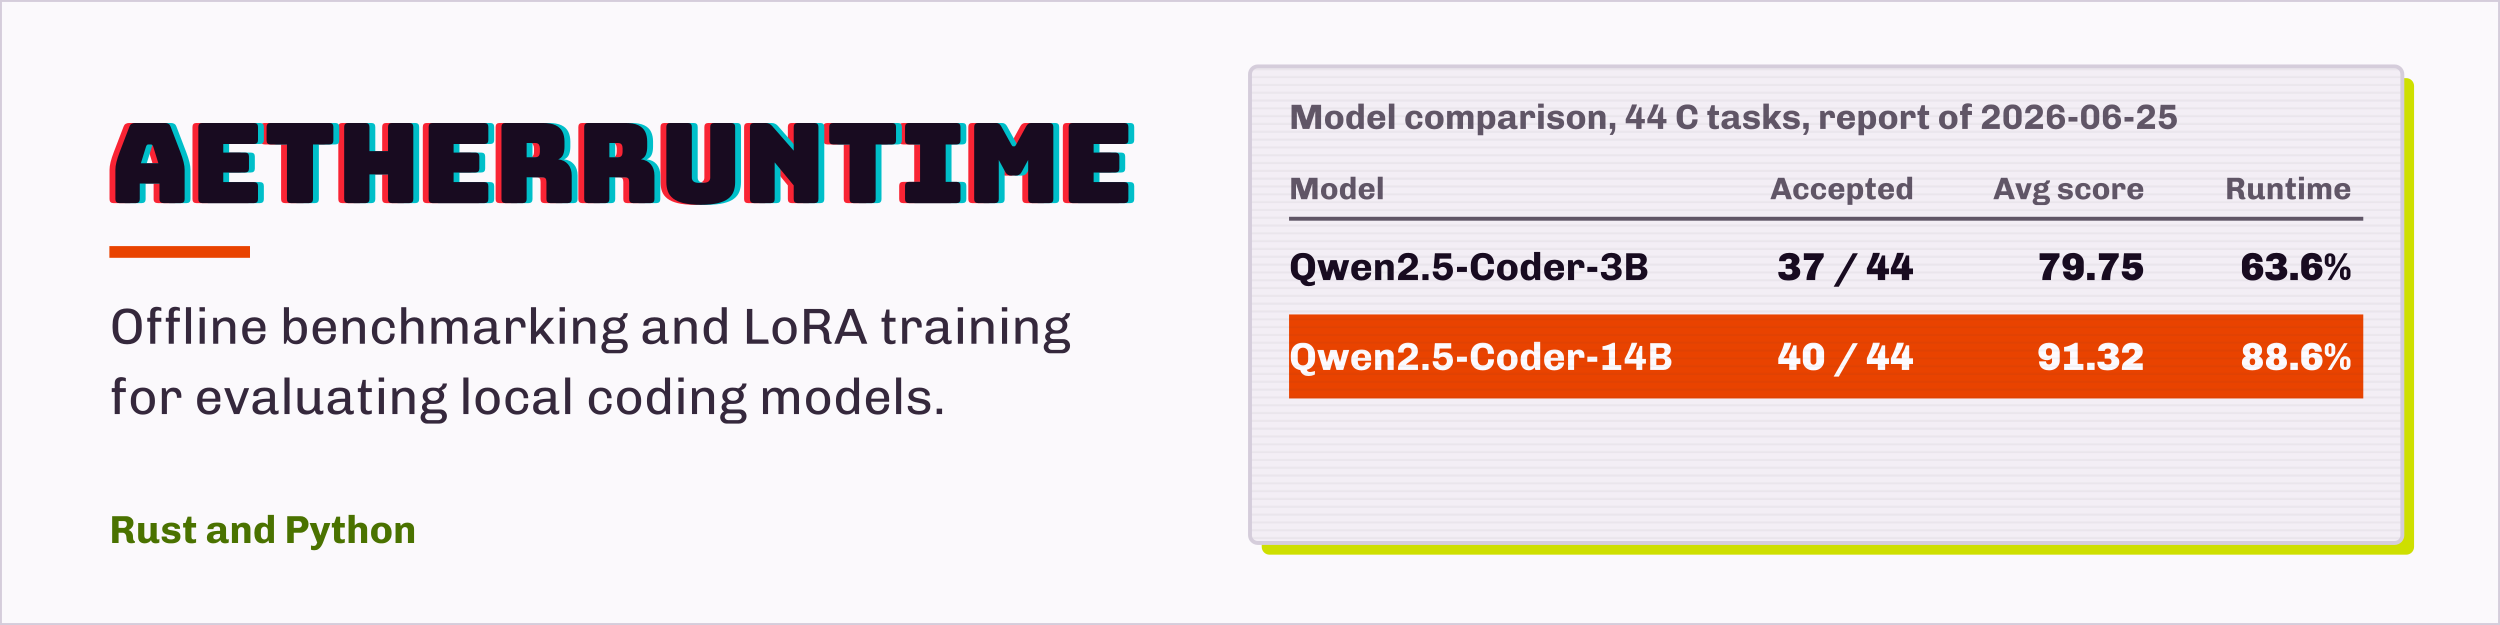
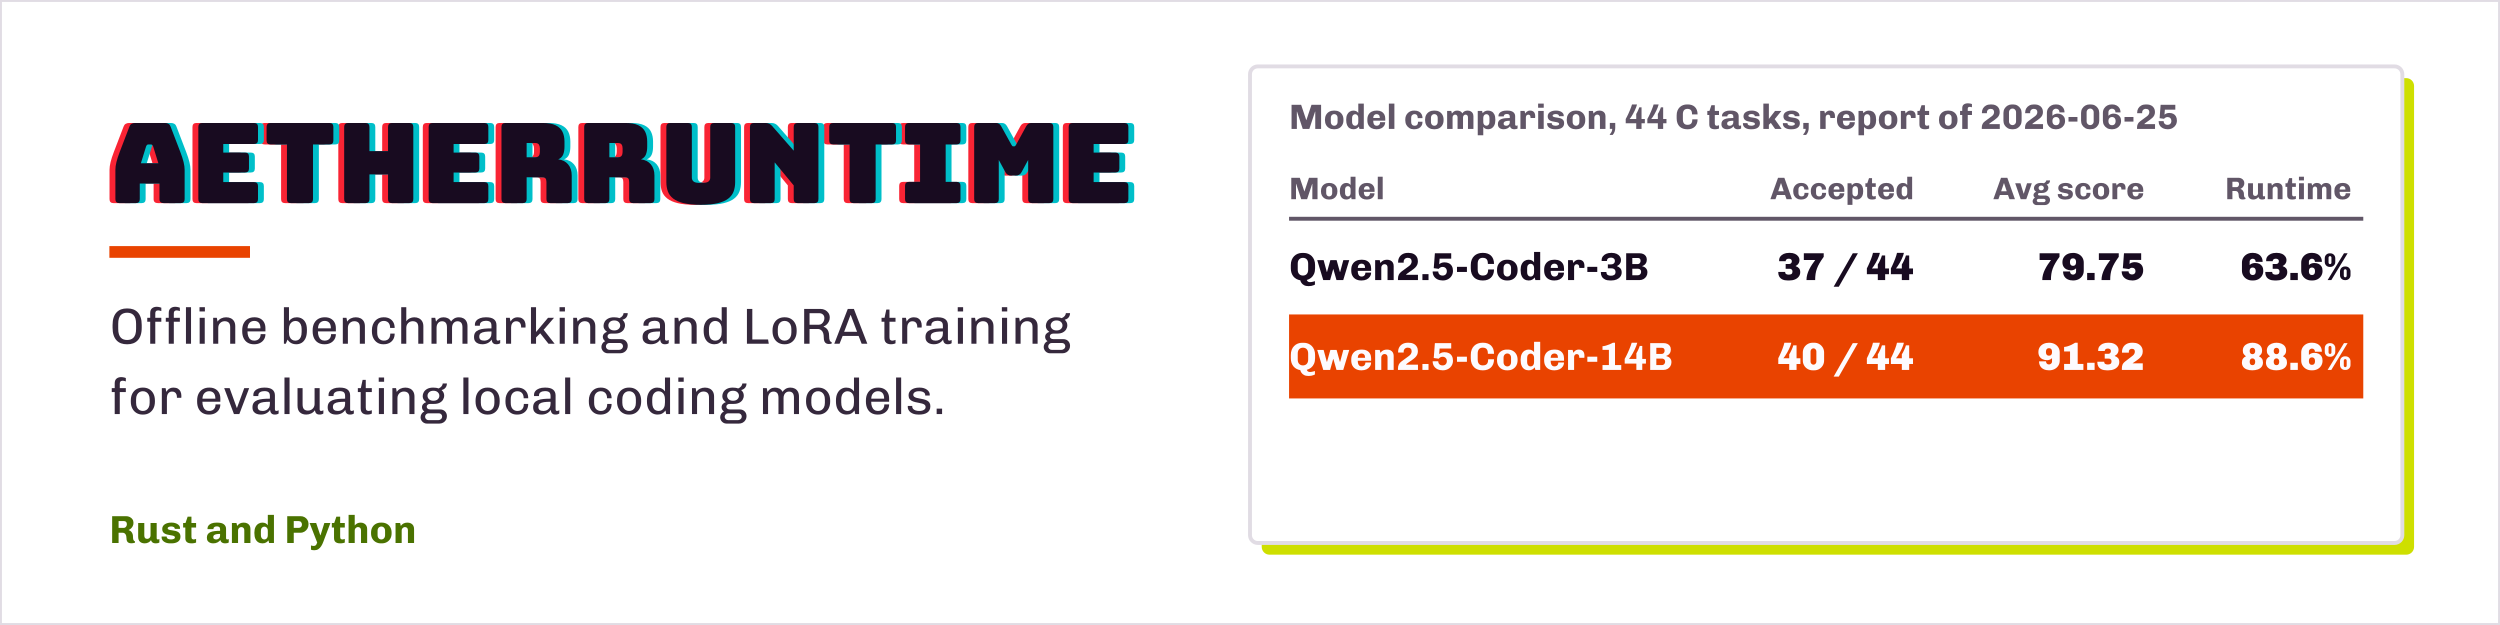
<svg xmlns="http://www.w3.org/2000/svg" viewBox="0 0 1280 320" width="1280" height="320" role="img" aria-label="AetherRuntime: local coding model comparison">
  <defs>
    <path id="g0" d="M273 36Q273 0 237 0H90Q54 0 54 36V300Q54 330 63.5 369.0Q73 408 93 460L180 687Q191 720 231 720H500Q539 720 550 687L637 460Q657 408 666.5 369.0Q676 330 676 300V36Q676 0 640 0H489Q450 0 450 36V176H273ZM330 510 283 358H440L393 510Q386 527 374 527H349Q337 527 330 510Z" />
    <path id="g1" d="M569 0H105Q69 0 69 36V684Q69 720 105 720H569Q605 720 605 684V567Q605 531 569 531H293V454H488Q524 454 524 418V311Q524 275 488 275H293V189H569Q605 189 605 153V36Q605 0 569 0Z" />
    <path id="g2" d="M409 0H247Q211 0 211 36V527H64Q28 527 28 563V684Q28 720 64 720H592Q628 720 628 684V563Q628 527 592 527H445V36Q445 0 409 0Z" />
    <path id="g3" d="M260 0H105Q69 0 69 36V684Q69 720 105 720H260Q296 720 296 684V467H463V684Q463 720 499 720H654Q690 720 690 684V36Q690 0 654 0H499Q463 0 463 36V258H296V36Q296 0 260 0Z" />
    <path id="g4" d="M259 0H105Q69 0 69 36V684Q69 720 105 720H438Q513 720 556.0 699.0Q599 678 617.0 640.5Q635 603 635 553V507Q635 465 623.0 436.0Q611 407 579 393Q634 387 667.0 349.0Q700 311 700 248V36Q700 0 664 0H509Q473 0 473 36V189Q473 212 464.5 222.0Q456 232 435 232H295V36Q295 0 259 0ZM295 540V412H370Q396 412 405.0 425.5Q414 439 414 459V493Q414 513 405.0 526.5Q396 540 370 540Z" />
    <path id="g5" d="M682 189Q682 143 668.5 105.5Q655 68 620.5 41.0Q586 14 526.0 -0.5Q466 -15 373 -15Q280 -15 220.0 -0.5Q160 14 125.5 41.0Q91 68 77.5 105.5Q64 143 64 189V684Q64 720 100 720H257Q293 720 293 684V228Q293 208 308.0 194.5Q323 181 375 181Q428 181 443.0 194.5Q458 208 458 228V684Q458 720 494 720H646Q682 720 682 684Z" />
    <path id="g6" d="M255 0H105Q69 0 69 36V684Q69 720 105 720H209Q245 720 268 693L462 471V684Q462 720 498 720H648Q684 720 684 684V36Q684 0 648 0H498Q462 0 462 36V159L291 366V36Q291 0 255 0Z" />
    <path id="g7" d="M89 0Q53 0 53 36V155Q53 191 89 191H188V527H89Q53 527 53 563V684Q53 720 89 720H515Q551 720 551 684V563Q551 527 515 527H418V191H515Q551 191 551 155V36Q551 0 515 0Z" />
    <path id="g8" d="M254 0H105Q69 0 69 36V684Q69 720 105 720H266Q296 720 312 690L402 527Q407 518 410.5 514.0Q414 510 420 510H429Q435 510 438.5 514.0Q442 518 447 527L536 690Q552 720 582 720H744Q780 720 780 684V36Q780 0 744 0H590Q554 0 554 36V388L495 279Q478 247 442 247H402Q366 247 349 279L290 388V36Q290 0 254 0Z" />
    <path id="g9" d="M340 -10Q283 -10 232.5 7.5Q182 25 144.0 64.0Q106 103 84.5 165.0Q63 227 63 317V369Q63 458 85.0 520.5Q107 583 145.5 621.5Q184 660 234.0 677.5Q284 695 340 695H360Q418 695 468.0 677.5Q518 660 556.0 621.5Q594 583 615.5 520.5Q637 458 637 369V317Q637 227 615.0 164.5Q593 102 554.5 63.5Q516 25 466.0 7.5Q416 -10 360 -10ZM350 74Q387 74 418.5 84.5Q450 95 474.5 120.0Q499 145 512.5 187.0Q526 229 526 293V391Q526 455 512.5 498.0Q499 541 474.5 565.5Q450 590 418.5 600.5Q387 611 350 611Q314 611 282.0 600.5Q250 590 225.5 565.5Q201 541 187.5 498.5Q174 456 174 392V294Q174 230 187.5 187.5Q201 145 225.5 120.0Q250 95 281.5 84.5Q313 74 350 74Z" />
    <path id="g10" d="M105 0V433H47V511H105V604Q105 669 141.5 698.5Q178 728 234 728Q248 728 264.5 725.5Q281 723 297.0 719.0Q313 715 324 710V643Q312 648 292.5 652.5Q273 657 262 657Q249 657 235.5 652.5Q222 648 213.5 635.0Q205 622 205 593V511H324V433H205V0Z" />
    <path id="g11" d="M79 0V720H179V0Z" />
    <path id="g12" d="M87 0V511H187V0ZM84 636V720H190V636Z" />
    <path id="g13" d="M79 0V511H151L165 436Q193 478 237.5 499.5Q282 521 334 521Q387 521 427.5 501.0Q468 481 491.0 441.5Q514 402 514 343V0H414V326Q414 389 385.0 416.5Q356 444 303 444Q269 444 240.5 427.0Q212 410 195.5 381.5Q179 353 179 316V0Z" />
    <path id="g14" d="M285 -10Q217 -10 165.5 19.5Q114 49 85.0 106.5Q56 164 56 245V266Q56 348 86.5 405.0Q117 462 170.0 491.5Q223 521 291 521H302Q364 521 412.0 495.0Q460 469 486.5 421.0Q513 373 513 307V243H160Q160 186 175.5 145.0Q191 104 220.5 82.5Q250 61 293 61Q329 61 357.0 75.0Q385 89 402.0 118.0Q419 147 419 190H513Q513 129 484.0 84.0Q455 39 405.5 14.5Q356 -10 294 -10ZM161 303H415Q415 378 382.5 414.0Q350 450 292 450Q239 450 201.5 413.0Q164 376 161 303Z" />
    <path id="g16" d="M324 -10Q209 -10 151 82L116 0H79V720H179V446Q200 477 239.5 499.0Q279 521 332 521Q387 521 432.5 495.0Q478 469 505.0 415.0Q532 361 532 278V258Q532 165 503.5 105.5Q475 46 428.0 18.0Q381 -10 324 -10ZM305 61Q340 61 367.5 78.0Q395 95 411.5 133.0Q428 171 428 233V289Q428 343 412.0 378.5Q396 414 369.0 431.5Q342 449 307 449Q273 449 243.5 431.5Q214 414 196.0 378.5Q178 343 178 288V232Q178 169 195.5 131.5Q213 94 241.5 77.5Q270 61 305 61Z" />
    <path id="g17" d="M278 -10Q214 -10 164.0 21.5Q114 53 85.5 110.0Q57 167 57 244V268Q57 326 74.5 372.5Q92 419 122.5 452.5Q153 486 194.5 503.5Q236 521 284 521H295Q358 521 405.0 495.5Q452 470 478.5 423.5Q505 377 505 311H416Q416 358 400.0 389.0Q384 420 356.0 435.0Q328 450 293 450Q236 450 198.5 411.0Q161 372 161 293V220Q161 141 198.0 101.0Q235 61 294 61Q331 61 359.0 75.5Q387 90 403.0 120.5Q419 151 419 200H505Q505 133 476.5 86.0Q448 39 399.5 14.5Q351 -10 290 -10Z" />
    <path id="g18" d="M79 0V720H179V443Q206 482 248.5 501.5Q291 521 336 521Q388 521 428.0 501.0Q468 481 491.5 441.5Q515 402 515 343V0H415V326Q415 389 385.5 416.5Q356 444 303 444Q269 444 240.5 427.0Q212 410 195.5 381.5Q179 353 179 316V0Z" />
    <path id="g19" d="M79 0V511H153L168 436Q193 476 230.0 498.5Q267 521 315 521Q365 521 404.0 501.0Q443 481 465 437Q487 474 526.5 497.5Q566 521 620 521Q669 521 707.0 501.0Q745 481 766.5 441.5Q788 402 788 343V0H689V321Q689 385 663.5 414.0Q638 443 591 443Q560 443 535.5 427.0Q511 411 497.5 382.0Q484 353 484 317V0H384V321Q384 385 358.5 414.0Q333 443 285 443Q254 443 230.0 427.0Q206 411 192.5 382.0Q179 353 179 317V0Z" />
    <path id="g20" d="M210 -10Q169 -10 131.5 3.0Q94 16 70.5 47.5Q47 79 47 133Q47 188 71.5 221.5Q96 255 141.5 273.0Q187 291 250.5 297.0Q314 303 390 303V355Q390 409 363.5 430.5Q337 452 280 452Q232 452 197.0 431.5Q162 411 162 367V355H65Q64 360 64.0 365.5Q64 371 64 377Q64 421 91.5 453.5Q119 486 166.5 503.5Q214 521 275 521H289Q390 521 439.5 481.0Q489 441 489 366V95Q489 77 497.0 69.0Q505 61 516 61Q527 61 539.5 65.0Q552 69 562 75V11Q549 1 530.0 -4.5Q511 -10 485 -10Q453 -10 433.5 2.5Q414 15 405.0 36.0Q396 57 394 83Q365 38 318.5 14.0Q272 -10 210 -10ZM250 61Q285 61 317.0 76.5Q349 92 369.5 124.0Q390 156 390 204V242Q315 242 261.0 234.5Q207 227 178.5 206.0Q150 185 150 141Q150 99 175.0 80.0Q200 61 250 61Z" />
    <path id="g21" d="M79 0V511H153L167 436Q168 438 176.0 451.0Q184 464 200.5 480.5Q217 497 243.5 509.0Q270 521 309 521Q362 521 396.5 499.5Q431 478 447.5 441.0Q464 404 464 357Q464 347 463.0 336.5Q462 326 462 320H376V339Q376 361 367.5 385.5Q359 410 338.0 426.5Q317 443 279 443Q251 443 231.5 431.0Q212 419 200.5 401.0Q189 383 184.0 363.0Q179 343 179 326V0Z" />
    <path id="g22" d="M79 0V720H179V231L415 511H533L329 275L545 0H424L261 206L179 123V0Z" />
    <path id="g23" d="M165 -188Q130 -188 101.5 -171.0Q73 -154 56.0 -125.5Q39 -97 39 -64Q39 -28 59.0 4.0Q79 36 114 51Q92 65 79.5 87.0Q67 109 67 134Q67 171 90.0 196.5Q113 222 150 235Q119 256 100.0 284.5Q81 313 81 352Q81 395 103.5 433.5Q126 472 172.0 496.5Q218 521 287 521Q319 521 345.5 517.0Q372 513 393 504Q431 520 452.0 546.0Q473 572 476 603H558Q558 571 545.5 544.0Q533 517 510.0 499.0Q487 481 455 474L454 471Q477 451 490.5 424.0Q504 397 504 364Q504 320 481.0 282.5Q458 245 414.5 222.5Q371 200 307 200H229Q198 200 179.0 185.0Q160 170 160 145Q160 121 178.5 106.0Q197 91 229 91H422Q485 91 521.5 52.5Q558 14 558 -42Q558 -82 538.5 -115.5Q519 -149 484.5 -168.5Q450 -188 404 -188ZM197 -120H389Q419 -120 441.5 -99.0Q464 -78 464 -48Q464 -23 445.5 -4.0Q427 15 401 15H197Q168 15 148.0 -5.0Q128 -25 128 -53Q128 -80 148.0 -100.0Q168 -120 197 -120ZM292 262Q347 262 378.0 291.0Q409 320 409 360Q409 400 378.0 429.5Q347 459 292 459Q237 459 206.5 429.5Q176 400 176 360Q176 320 206.5 291.0Q237 262 292 262Z" />
    <path id="g24" d="M267 -10Q209 -10 161.5 17.5Q114 45 85.5 104.0Q57 163 57 255V266Q57 350 84.5 406.5Q112 463 157.5 492.0Q203 521 259 521Q313 521 352.0 500.5Q391 480 412 446V720H512V0H436L422 71Q397 33 358.5 11.5Q320 -10 267 -10ZM285 61Q320 61 348.5 77.5Q377 94 394.5 131.5Q412 169 412 232V288Q412 343 395.0 378.5Q378 414 349.0 431.5Q320 449 285 449Q233 449 197.0 408.5Q161 368 161 286V231Q161 169 177.5 131.5Q194 94 222.5 77.5Q251 61 285 61Z" />
    <path id="g25" d="M91 0V686H197V84H507L521 0Z" />
    <path id="g26" d="M288 -10Q222 -10 169.5 21.0Q117 52 87.0 110.0Q57 168 57 247V264Q57 345 87.0 402.5Q117 460 169.5 490.5Q222 521 288 521H301Q368 521 420.0 490.0Q472 459 502.0 401.5Q532 344 532 264V247Q532 168 502.0 110.0Q472 52 419.5 21.0Q367 -10 301 -10ZM294 61Q332 61 362.0 79.0Q392 97 410.0 133.0Q428 169 428 222V289Q428 343 410.0 378.5Q392 414 362.0 432.0Q332 450 294 450Q257 450 227.0 432.0Q197 414 179.0 378.5Q161 343 161 289V222Q161 169 179.0 133.0Q197 97 227.0 79.0Q257 61 294 61Z" />
    <path id="g27" d="M576 -5Q551 -5 528.5 5.0Q506 15 491.5 43.0Q477 71 477 124Q477 174 466.5 206.0Q456 238 438.0 256.5Q420 275 400.0 283.0Q380 291 361 291H197V0H91V686H412Q461 686 502.0 665.0Q543 644 569.0 606.0Q595 568 595 516Q595 475 578.5 440.0Q562 405 534.5 379.0Q507 353 474 340V335Q484 332 501.5 322.5Q519 313 537.5 294.0Q556 275 569.0 242.0Q582 209 582 160Q582 124 585.5 100.5Q589 77 595.0 63.5Q601 50 611.0 42.5Q621 35 633 30V4Q624 0 608.5 -2.5Q593 -5 576 -5ZM197 375H383Q413 375 436.5 393.5Q460 412 474.5 441.5Q489 471 489 504Q489 551 459.5 576.5Q430 602 384 602H197Z" />
    <path id="g28" d="M10 0 276 686H396L661 0H549L489 154H175L114 0ZM204 235H459L334 566H330Z" />
    <path id="g29" d="M228 -10Q191 -10 161.5 2.0Q132 14 115.5 40.5Q99 67 99 111V433H43V511H102L137 674H199V511H318V433H199V129Q199 85 217.0 73.0Q235 61 256 61Q267 61 286.5 66.0Q306 71 318 76V9Q307 3 291.5 -1.5Q276 -6 259.5 -8.0Q243 -10 228 -10Z" />
    <path id="g30" d="M210 0 18 511H125L266 122H270L413 511H510L316 0Z" />
    <path id="g31" d="M247 -10Q168 -10 121.0 33.5Q74 77 74 168V511H174V192Q174 125 201.0 96.5Q228 68 280 68Q315 68 344.5 84.5Q374 101 392.0 130.0Q410 159 410 195V511H510V95Q510 77 518.5 69.0Q527 61 538 61Q549 61 561.0 65.0Q573 69 583 75V11Q570 1 551.0 -4.5Q532 -10 507 -10Q475 -10 456.0 2.0Q437 14 428.0 33.5Q419 53 415 75Q390 35 344.0 12.5Q298 -10 247 -10Z" />
    <path id="g32" d="M256 -10Q203 -10 164.0 3.0Q125 16 99.0 37.5Q73 59 60.0 85.5Q47 112 47 138Q47 144 47.0 148.5Q47 153 48 160H136Q135 157 135.0 154.5Q135 152 135 149Q135 120 153.5 100.5Q172 81 203.5 71.0Q235 61 275 61Q309 61 337.5 70.0Q366 79 382.5 96.5Q399 114 399 138Q399 166 381.0 181.5Q363 197 333.0 205.5Q303 214 267.5 220.5Q232 227 195.5 235.5Q159 244 129.0 259.0Q99 274 81.0 300.5Q63 327 63 371Q63 405 78.0 433.0Q93 461 121.0 480.5Q149 500 187.5 510.5Q226 521 272 521H285Q329 521 365.0 509.5Q401 498 427.0 478.5Q453 459 466.5 434.5Q480 410 480 383Q480 378 479.5 372.5Q479 367 479 365H391V376Q391 386 386.5 398.5Q382 411 368.5 422.5Q355 434 331.5 442.0Q308 450 271 450Q236 450 213.0 443.0Q190 436 177.5 425.0Q165 414 160.0 402.0Q155 390 155 380Q155 356 173.0 341.5Q191 327 221.0 319.0Q251 311 287.5 305.0Q324 299 360.0 290.5Q396 282 426.0 266.5Q456 251 474.0 224.0Q492 197 492 154Q492 109 475.0 77.5Q458 46 428.0 27.0Q398 8 359.0 -1.0Q320 -10 276 -10Z" />
    <path id="g33" d="M74 0V107H181V0Z" />
    <path id="g34" d="M561 -8Q524 -8 496.5 3.5Q469 15 453.5 43.0Q438 71 438 121Q438 151 432.0 176.5Q426 202 414.0 221.0Q402 240 383.0 251.0Q364 262 337 262H236V0H71V686H429Q478 686 520.5 665.5Q563 645 590.0 607.0Q617 569 617 515Q617 471 600.0 435.0Q583 399 555.5 373.0Q528 347 495 334V329Q516 323 535.5 309.5Q555 296 570.0 275.5Q585 255 594.5 228.0Q604 201 604 168Q604 144 606.0 123.0Q608 102 613.0 85.5Q618 69 628.5 58.0Q639 47 655 42V7Q635 -1 610.0 -4.5Q585 -8 561 -8ZM236 387H373Q394 387 411.0 400.5Q428 414 438.0 436.0Q448 458 448 484Q448 521 427.0 540.5Q406 560 375 560H236Z" />
    <path id="g35" d="M225 -10Q147 -10 102.5 33.5Q58 77 58 158V511H215V191Q215 148 233.5 126.5Q252 105 289 105Q313 105 332.5 116.5Q352 128 363.5 148.5Q375 169 375 193V511H532V126Q532 107 541.5 98.5Q551 90 562 90Q572 90 582.0 93.5Q592 97 601 101V12Q588 2 566.0 -4.0Q544 -10 511 -10Q472 -10 447.0 0.5Q422 11 408.0 30.0Q394 49 387 73Q362 34 319.0 12.0Q276 -10 225 -10Z" />
    <path id="g36" d="M249 -10Q203 -10 164.0 1.0Q125 12 95.5 32.5Q66 53 49.5 81.5Q33 110 33 145Q33 150 33.0 154.0Q33 158 34 164H165Q164 162 164.0 160.0Q164 158 164 156Q164 132 180.0 117.5Q196 103 221.0 96.5Q246 90 273 90Q293 90 316.5 95.0Q340 100 357.0 111.0Q374 122 374 141Q374 162 356.5 173.0Q339 184 310.0 190.0Q281 196 246.5 201.5Q212 207 177.0 215.5Q142 224 113.0 240.5Q84 257 66.5 285.0Q49 313 49 358Q49 399 67.5 430.0Q86 461 118.5 481.0Q151 501 191.0 511.0Q231 521 273 521H296Q334 521 371.0 511.5Q408 502 438.0 484.0Q468 466 486.0 440.5Q504 415 504 384Q504 378 503.5 371.5Q503 365 503 361H370V369Q370 379 364.0 389.0Q358 399 346.0 406.5Q334 414 317.5 418.5Q301 423 279 423Q261 423 244.0 419.5Q227 416 214.5 410.0Q202 404 195.0 395.5Q188 387 188 377Q188 357 205.5 347.0Q223 337 252.5 331.5Q282 326 317.0 321.5Q352 317 387.0 308.5Q422 300 451.0 283.5Q480 267 498.0 238.5Q516 210 516 164Q516 115 497.0 81.5Q478 48 445.5 28.0Q413 8 372.0 -1.0Q331 -10 287 -10Z" />
    <path id="g37" d="M248 -10Q201 -10 165.0 2.0Q129 14 108.5 43.5Q88 73 88 122V396H32V511H93L148 674H245V511H364V396H245V159Q245 115 263.0 102.5Q281 90 302 90Q313 90 332.5 94.5Q352 99 364 104V10Q350 4 328.5 -1.0Q307 -6 285.5 -8.0Q264 -10 248 -10Z" />
    <path id="g39" d="M196 -10Q155 -10 118.0 4.0Q81 18 57.5 49.5Q34 81 34 135Q34 189 57.5 223.5Q81 258 125.5 277.0Q170 296 232.5 303.5Q295 311 372 311V352Q372 392 350.0 408.5Q328 425 288 425Q252 425 227.0 409.0Q202 393 202 362V355H51Q50 358 50.0 362.5Q50 367 50 372Q50 415 78.0 449.0Q106 483 157.5 502.0Q209 521 278 521H303Q415 521 470.0 477.5Q525 434 525 362V126Q525 107 534.5 98.5Q544 90 555 90Q565 90 575.0 93.5Q585 97 594 101V12Q581 2 559.0 -4.0Q537 -10 503 -10Q465 -10 438.5 1.5Q412 13 398.0 32.0Q384 51 380 76Q352 40 307.0 15.0Q262 -10 196 -10ZM274 90Q299 90 321.5 101.5Q344 113 358.0 135.5Q372 158 372 191V232Q314 232 275.0 224.0Q236 216 216.5 199.0Q197 182 197 152Q197 117 218.5 103.5Q240 90 274 90Z" />
    <path id="g40" d="M62 0V511H179L197 437Q228 480 269.0 500.5Q310 521 365 521Q417 521 455.5 501.5Q494 482 515.0 446.0Q536 410 536 360V0H379V324Q379 365 358.0 386.0Q337 407 303 407Q280 407 261.0 395.0Q242 383 230.5 363.5Q219 344 219 319V0Z" />
    <path id="g41" d="M246 -10Q184 -10 137.5 18.5Q91 47 65.0 105.5Q39 164 39 253V264Q39 350 67.0 407.0Q95 464 141.5 492.5Q188 521 242 521Q295 521 330.0 501.5Q365 482 383 453V720H540V0H416L400 66Q377 35 339.5 12.5Q302 -10 246 -10ZM294 90Q319 90 339.0 102.5Q359 115 371.0 140.0Q383 165 383 202V310Q383 345 371.0 369.0Q359 393 339.0 405.5Q319 418 294 418Q257 418 231.5 389.5Q206 361 206 310V203Q206 166 217.5 141.0Q229 116 249.0 103.0Q269 90 294 90Z" />
    <path id="g42" d="M71 0V686H413Q469 686 515.5 660.0Q562 634 589.0 589.0Q616 544 616 488V471Q616 415 588.0 367.5Q560 320 513.5 291.0Q467 262 410 262H238V0ZM238 387H366Q391 387 409.0 398.0Q427 409 437.5 428.5Q448 448 448 474Q448 508 426.0 534.0Q404 560 365 560H238Z" />
    <path id="g43" d="M129 -186Q101 -186 79.0 -182.5Q57 -179 40 -172V-63Q51 -68 70.5 -72.0Q90 -76 109 -76Q138 -76 154.5 -64.5Q171 -53 181.0 -33.0Q191 -13 199 12L5 511H173L278 199H285L382 511H537L356 30Q334 -31 303.0 -80.0Q272 -129 229.5 -157.5Q187 -186 129 -186Z" />
    <path id="g44" d="M62 0V720H219V448Q248 484 285.0 502.5Q322 521 369 521Q419 521 456.5 501.0Q494 481 515.5 445.0Q537 409 537 360V0H380V324Q380 365 358.5 386.0Q337 407 303 407Q280 407 261.0 395.0Q242 383 230.5 363.5Q219 344 219 319V0Z" />
    <path id="g45" d="M290 -10Q218 -10 161.0 22.0Q104 54 71.5 111.5Q39 169 39 246V265Q39 343 71.5 400.5Q104 458 161.0 489.5Q218 521 290 521H314Q386 521 443.0 489.5Q500 458 532.5 400.5Q565 343 565 265V246Q565 169 532.5 111.0Q500 53 443.0 21.5Q386 -10 314 -10ZM302 90Q329 90 350.5 103.0Q372 116 385.0 140.5Q398 165 398 198V313Q398 347 385.0 371.0Q372 395 350.5 408.0Q329 421 302 421Q275 421 253.5 408.0Q232 395 219.0 371.0Q206 347 206 313V198Q206 165 219.0 140.5Q232 116 253.5 103.0Q275 90 302 90Z" />
    <path id="g46" d="M71 0V686H343L489 251H493L638 686H911V0H745V492H740L577 0H389L227 492H222V0Z" />
    <path id="g47" d="M294 -10Q219 -10 161.5 19.5Q104 49 71.5 105.5Q39 162 39 242V269Q39 350 72.5 406.5Q106 463 164.0 492.0Q222 521 297 521H316Q388 521 440.0 493.0Q492 465 520.0 414.5Q548 364 548 298V235H206Q206 193 215.5 160.0Q225 127 246.5 108.5Q268 90 303 90Q334 90 355.5 102.0Q377 114 389.0 136.5Q401 159 401 191H547Q547 133 516.5 87.5Q486 42 432.0 16.0Q378 -10 306 -10ZM206 311H393Q393 368 368.0 394.5Q343 421 302 421Q261 421 234.5 393.0Q208 365 206 311Z" />
    <path id="g48" d="M62 0V720H219V0Z" />
    <path id="g49" d="M276 -10Q211 -10 157.0 22.5Q103 55 71.0 111.5Q39 168 39 239V273Q39 327 58.0 372.0Q77 417 110.5 450.5Q144 484 187.5 502.5Q231 521 281 521H303Q374 521 424.5 494.0Q475 467 502.0 419.0Q529 371 529 307H393Q393 345 382.0 370.5Q371 396 351.0 408.5Q331 421 301 421Q261 421 233.5 393.5Q206 366 206 316V197Q206 147 231.5 118.5Q257 90 303 90Q336 90 357.5 101.0Q379 112 390.0 137.0Q401 162 401 204H529Q529 136 499.5 88.0Q470 40 418.0 15.0Q366 -10 298 -10Z" />
    <path id="g50" d="M62 0V511H180L198 437Q226 476 260.5 498.5Q295 521 347 521Q397 521 435.0 502.5Q473 484 495 441Q519 482 556.5 501.5Q594 521 644 521Q694 521 731.5 501.5Q769 482 789.5 446.0Q810 410 810 360V0H655V324Q655 365 636.5 385.5Q618 406 586 406Q566 406 549.5 395.0Q533 384 523.5 365.0Q514 346 514 321V0H359V324Q359 365 340.0 385.5Q321 406 290 406Q269 406 252.5 395.0Q236 384 226.5 365.0Q217 346 217 321V0Z" />
    <path id="g51" d="M62 -181V511H185L202 447Q224 478 261.5 499.5Q299 521 351 521Q411 521 458.5 495.5Q506 470 534.0 414.0Q562 358 562 268V247Q562 162 534.0 104.5Q506 47 460.0 18.5Q414 -10 360 -10Q306 -10 271.5 9.5Q237 29 219 58V-181ZM308 91Q333 91 352.5 104.0Q372 117 383.5 141.5Q395 166 395 199V307Q395 344 383.5 369.0Q372 394 352.5 406.5Q333 419 308 419Q284 419 263.5 406.5Q243 394 231.0 369.5Q219 345 219 307V199Q219 165 230.5 141.0Q242 117 262.5 104.0Q283 91 308 91Z" />
    <path id="g52" d="M62 0V511H180L198 437Q201 441 209.5 454.5Q218 468 235.0 483.5Q252 499 277.0 510.0Q302 521 336 521Q387 521 419.0 502.0Q451 483 466.5 447.5Q482 412 482 363Q482 352 481.0 337.5Q480 323 479 311H349V333Q349 350 342.5 367.0Q336 384 322.0 394.5Q308 405 284 405Q266 405 253.0 398.0Q240 391 232.0 379.5Q224 368 220.5 354.5Q217 341 217 327V0Z" />
    <path id="g53" d="M66 0V511H223V0ZM64 602V720H224V602Z" />
    <path id="g54" d="M62 -172V-153Q97 -116 114.0 -78.0Q131 -40 131 1H62V169H216V27Q216 -30 197.5 -80.5Q179 -131 142 -172Z" />
    <path id="g55" d="M332 0V161H33V282Q49 309 68.5 347.5Q88 386 109.0 431.5Q130 477 150.0 525.0Q170 573 186.0 617.0Q202 661 212 696H355Q347 659 329.0 613.5Q311 568 288.0 519.0Q265 470 239.0 424.5Q213 379 188.5 341.5Q164 304 143 281H332V426Q342 441 355.0 465.5Q368 490 380.5 517.5Q393 545 403.0 571.0Q413 597 418 614H483V281H577V161H483V0Z" />
    <path id="g56" d="M343 -10Q281 -10 226.5 8.5Q172 27 131.5 65.5Q91 104 68.0 162.5Q45 221 45 301V385Q45 463 68.5 521.0Q92 579 133.0 618.0Q174 657 227.5 676.5Q281 696 341 696H363Q420 696 470.5 679.5Q521 663 559.0 628.5Q597 594 618.5 540.5Q640 487 640 413H483Q483 474 467.5 508.0Q452 542 422.0 556.0Q392 570 351 570Q322 570 298.5 561.5Q275 553 258.0 535.0Q241 517 231.5 488.5Q222 460 222 420V266Q222 214 238.0 180.5Q254 147 283.0 131.5Q312 116 351 116Q397 116 427.5 130.0Q458 144 474.0 177.5Q490 211 490 272H640Q640 203 619.0 150.0Q598 97 560.0 61.5Q522 26 472.0 8.0Q422 -10 365 -10Z" />
    <path id="g57" d="M62 0V720H219V284L394 511H575L385 278L581 0H395L274 171L219 118V0Z" />
    <path id="g58" d="M96 0V396H34V511H96V588Q96 663 141.0 695.5Q186 728 256 728Q272 728 293.5 725.5Q315 723 336.5 718.5Q358 714 372 708V616Q361 620 341.0 623.5Q321 627 310 627Q298 627 284.5 623.5Q271 620 262.0 607.5Q253 595 253 567V511H373V396H253V0Z" />
    <path id="g59" d="M48 0V35Q48 95 70.0 139.5Q92 184 140 219L333 361Q364 384 381.0 413.5Q398 443 398 478Q398 521 373.0 545.5Q348 570 297 570Q267 570 244.0 557.5Q221 545 207.5 522.5Q194 500 194 472Q194 465 194.0 458.5Q194 452 195 446H52Q52 451 52.0 455.5Q52 460 52 464Q52 531 82.5 583.0Q113 635 168.5 665.5Q224 696 300 696H323Q396 696 448.5 669.0Q501 642 529.5 594.0Q558 546 558 482Q558 431 540.5 392.0Q523 353 490.5 321.0Q458 289 415 259L290 171Q283 166 275.5 160.0Q268 154 262.5 147.5Q257 141 253 135H560V0Z" />
    <path id="g60" d="M291 -10Q224 -10 169.0 22.0Q114 54 81.5 109.0Q49 164 49 232V454Q49 523 81.5 578.0Q114 633 169.0 664.5Q224 696 291 696H325Q393 696 447.5 664.5Q502 633 534.0 578.0Q566 523 566 454V232Q566 164 534.0 109.0Q502 54 447.5 22.0Q393 -10 325 -10ZM307 108Q336 108 358.5 122.0Q381 136 394.5 159.5Q408 183 408 212V475Q408 504 394.5 527.5Q381 551 358.5 565.0Q336 579 308 579Q279 579 256.5 565.0Q234 551 220.5 527.5Q207 504 207 475V212Q207 183 220.5 159.5Q234 136 256.5 122.0Q279 108 307 108Z" />
    <path id="g61" d="M301 -10Q231 -10 175.5 21.5Q120 53 87.5 107.5Q55 162 55 232V454Q55 525 88.0 579.5Q121 634 177.0 665.0Q233 696 302 696H323Q388 696 440.5 669.5Q493 643 524.5 592.5Q556 542 556 469H413Q413 519 385.0 547.0Q357 575 315 575Q286 575 262.5 561.5Q239 548 225.5 525.5Q212 503 212 474V373Q239 403 278.5 419.0Q318 435 358 435Q419 435 467.5 411.0Q516 387 544.0 341.0Q572 295 572 227Q572 157 538.5 103.5Q505 50 448.0 20.0Q391 -10 322 -10ZM315 105Q349 105 371.5 119.5Q394 134 405.5 160.5Q417 187 417 222Q417 258 405.0 284.0Q393 310 370.0 324.0Q347 338 315 338Q282 338 259.0 324.0Q236 310 224.0 284.0Q212 258 212 223Q212 186 224.0 159.5Q236 133 259.5 119.0Q283 105 315 105Z" />
    <path id="g62" d="M55 208V339H309V208Z" />
    <path id="g63" d="M306 -10Q228 -10 170.0 18.5Q112 47 79.5 98.5Q47 150 47 221H190Q190 191 203.5 166.5Q217 142 242.0 128.5Q267 115 300 115Q336 115 360.5 129.5Q385 144 397.5 169.5Q410 195 410 226Q410 275 380.0 306.0Q350 337 301 337Q270 337 243.5 322.5Q217 308 202 287L75 305L104 686H522V548H225L214 405Q234 424 269.0 439.0Q304 454 352 454Q414 454 463.0 429.5Q512 405 539.5 356.5Q567 308 567 236Q567 166 533.5 110.5Q500 55 441.0 22.5Q382 -10 306 -10Z" />
    <path id="g64" d="M1 0 246 686H448L692 0H518L469 136H211L163 0ZM251 254H429L343 513H338Z" />
    <path id="g65" d="M183 0 7 511H175L277 179H283L386 511H539L361 0Z" />
    <path id="g66" d="M147 -188Q113 -188 84.0 -171.5Q55 -155 37.0 -127.5Q19 -100 19 -66Q19 -30 39.0 1.0Q59 32 94 49Q72 63 59.5 85.5Q47 108 47 134Q47 171 72.0 198.5Q97 226 134 238Q103 255 82.0 283.0Q61 311 61 352Q61 396 85.0 434.5Q109 473 158.0 497.0Q207 521 281 521Q311 521 336.0 518.5Q361 516 380 511Q421 534 438.0 558.5Q455 583 456 603H576Q576 567 563.0 540.5Q550 514 526.0 497.0Q502 480 469 471L468 468Q492 448 507.0 421.0Q522 394 522 362Q522 318 496.5 281.0Q471 244 426.5 222.0Q382 200 324 200H251Q220 200 204.5 188.5Q189 177 189 160Q189 142 203.0 130.5Q217 119 251 119H419Q493 119 534.5 77.0Q576 35 576 -28Q576 -71 554.0 -107.5Q532 -144 493.0 -166.0Q454 -188 403 -188ZM210 -93H373Q398 -93 415.5 -77.5Q433 -62 433 -39Q433 -19 417.0 -4.0Q401 11 378 11H210Q185 11 168.5 -4.0Q152 -19 152 -41Q152 -62 168.5 -77.5Q185 -93 210 -93ZM294 283Q332 283 355.0 305.5Q378 328 378 360Q378 392 355.0 415.0Q332 438 294 438Q256 438 233.0 415.0Q210 392 210 360Q210 328 233.0 305.5Q256 283 294 283Z" />
    <path id="g67" d="M500 -155Q429 -155 384.5 -131.0Q340 -107 317.0 -72.5Q294 -38 287 -5Q236 3 191.5 26.5Q147 50 114.0 89.0Q81 128 63.0 181.0Q45 234 45 301V384Q45 457 67.5 515.0Q90 573 130.0 613.0Q170 653 222.5 674.0Q275 695 335 695H376Q436 695 488.5 674.0Q541 653 581.0 613.0Q621 573 643.5 515.0Q666 457 666 384V301Q666 218 638.5 156.5Q611 95 562.5 56.5Q514 18 453 2Q459 -12 468.5 -24.5Q478 -37 495.0 -45.0Q512 -53 540 -53Q559 -53 581.5 -48.5Q604 -44 625.5 -38.5Q647 -33 662 -28V-117Q649 -123 626.5 -132.5Q604 -142 572.5 -148.5Q541 -155 500 -155ZM355 116Q384 116 408.0 125.0Q432 134 450.5 152.5Q469 171 479.0 199.0Q489 227 489 266V419Q489 458 479.0 486.0Q469 514 450.5 532.5Q432 551 408.0 560.0Q384 569 356 569Q328 569 303.5 560.0Q279 551 260.5 532.5Q242 514 232.0 486.0Q222 458 222 419V266Q222 227 232.0 199.0Q242 171 260.5 152.5Q279 134 303.0 125.0Q327 116 355 116Z" />
    <path id="g68" d="M165 0 11 511H175L256 209H262L347 511H507L591 209H598L679 511H831L677 0H504L425 278H419L341 0Z" />
    <path id="g69" d="M59 0V152H215V0Z" />
    <path id="g70" d="M276 -10Q197 -10 144.0 16.0Q91 42 64.5 87.0Q38 132 38 187V206H180Q180 152 212.5 131.5Q245 111 296 111Q349 111 381.0 133.5Q413 156 413 207Q413 239 399.5 259.5Q386 280 363.5 290.0Q341 300 313 300H217V402H300Q327 402 349.0 412.0Q371 422 384.0 442.0Q397 462 397 492Q397 519 383.5 537.5Q370 556 347.0 565.5Q324 575 295 575Q247 575 220.0 552.0Q193 529 193 488H58V510Q58 564 88.5 606.0Q119 648 173.5 672.0Q228 696 298 696H321Q389 696 441.5 672.0Q494 648 523.5 606.0Q553 564 553 511Q553 475 540.0 446.0Q527 417 504.5 396.0Q482 375 453 361V354Q504 338 537.5 299.5Q571 261 571 195Q571 136 537.5 89.5Q504 43 444.5 16.5Q385 -10 307 -10Z" />
    <path id="g71" d="M71 0V686H416Q468 686 509.5 667.0Q551 648 575.0 612.0Q599 576 599 525Q599 476 582.0 442.5Q565 409 538.5 389.0Q512 369 482 359V354Q504 349 527.0 338.5Q550 328 570.0 309.5Q590 291 602.5 264.0Q615 237 615 199Q615 140 587.5 95.5Q560 51 515.0 25.5Q470 0 414 0ZM228 124H371Q396 124 414.0 135.5Q432 147 442.5 167.0Q453 187 453 212Q453 238 442.0 255.0Q431 272 412.5 281.0Q394 290 372 290H228ZM228 410H366Q390 410 406.5 421.5Q423 433 431.5 452.5Q440 472 440 494Q440 531 421.5 548.5Q403 566 371 566H228Z" />
    <path id="g72" d="M264 -10Q180 -10 126.5 17.0Q73 44 47.5 89.0Q22 134 22 188V209H198Q198 166 225.5 152.5Q253 139 291 139Q335 139 360.0 156.0Q385 173 385 217Q385 242 375.5 257.5Q366 273 350.5 281.0Q335 289 315 289H211V412H299Q319 412 334.5 420.0Q350 428 359.5 444.0Q369 460 369 484Q369 504 359.0 518.0Q349 532 331.0 539.5Q313 547 290 547Q253 547 232.0 529.5Q211 512 211 484H44V509Q44 561 75.0 603.5Q106 646 162.5 671.0Q219 696 294 696H324Q396 696 450.0 671.0Q504 646 534.0 603.5Q564 561 564 510Q564 477 552.0 448.0Q540 419 518.5 397.5Q497 376 469 363V355Q519 339 551.5 303.5Q584 268 584 202Q584 141 549.5 93.0Q515 45 452.5 17.5Q390 -10 306 -10Z" />
    <path id="g73" d="M129 0Q129 72 148.0 140.5Q167 209 199.0 273.5Q231 338 271.0 398.5Q311 459 353 514H61V686H570V595Q506 507 463.5 434.0Q421 361 396.5 294.0Q372 227 361.5 156.0Q351 85 351 0Z" />
    <path id="g75" d="M16 -171 506 686H637L148 -171Z" />
    <path id="g76" d="M302 0V151H22V300Q39 331 57.5 371.0Q76 411 95.0 455.0Q114 499 130.5 543.0Q147 587 159.5 626.5Q172 666 178 696H355Q350 665 334.5 623.0Q319 581 297.0 534.5Q275 488 249.5 443.0Q224 398 198.5 360.5Q173 323 152 298H302V400Q315 418 331.0 448.0Q347 478 362.5 512.0Q378 546 390.0 577.5Q402 609 407 630H490V298H588V151H490V0Z" />
    <path id="g77" d="M303 -10Q224 -10 166.5 17.5Q109 45 78.0 96.5Q47 148 47 220H225Q225 185 245.0 162.5Q265 140 299 140Q321 140 339.0 150.0Q357 160 368.0 177.0Q379 194 379 215V301Q353 273 317.5 261.0Q282 249 254 249Q192 249 141.0 272.0Q90 295 60.0 341.5Q30 388 30 456Q30 530 65.0 584.0Q100 638 161.5 667.0Q223 696 302 696Q382 696 444.0 664.0Q506 632 541.0 576.0Q576 520 576 446V240Q576 166 540.5 109.5Q505 53 443.5 21.5Q382 -10 303 -10ZM301 365Q329 365 346.0 376.5Q363 388 371.0 410.0Q379 432 379 461Q379 492 370.5 513.0Q362 534 344.5 545.0Q327 556 301 556Q274 556 256.5 544.5Q239 533 231.0 511.5Q223 490 223 460Q223 431 231.0 409.5Q239 388 256.5 376.5Q274 365 301 365Z" />
    <path id="g78" d="M48 0V183H239V0Z" />
    <path id="g79" d="M305 -10Q224 -10 162.0 17.5Q100 45 65.0 97.5Q30 150 30 224H206Q206 201 217.0 182.5Q228 164 248.0 154.0Q268 144 294 144Q324 144 343.5 155.0Q363 166 373.0 185.5Q383 205 383 230Q383 268 360.0 291.5Q337 315 296 315Q271 315 250.5 304.5Q230 294 218 281L60 303L89 686H529V516H238L230 414Q245 428 281.0 443.5Q317 459 365 459Q425 459 474.0 436.5Q523 414 551.5 367.5Q580 321 580 247Q580 174 544.0 115.5Q508 57 446.0 23.5Q384 -10 305 -10Z" />
    <path id="g80" d="M299 -10Q227 -10 168.0 22.5Q109 55 74.0 111.5Q39 168 39 240V446Q39 518 74.0 574.5Q109 631 168.0 663.5Q227 696 299 696H327Q392 696 446.5 670.0Q501 644 534.5 593.0Q568 542 568 466H390Q390 504 369.0 525.0Q348 546 316 546Q294 546 276.0 536.0Q258 526 247.0 509.5Q236 493 236 471V385Q262 410 299.0 423.5Q336 437 376 437Q437 437 484.0 415.0Q531 393 558.0 348.5Q585 304 585 235Q585 163 550.5 107.5Q516 52 457.5 21.0Q399 -10 327 -10ZM314 130Q342 130 359.0 141.5Q376 153 384.0 175.0Q392 197 392 226Q392 257 383.5 278.0Q375 299 357.5 310.0Q340 321 314 321Q288 321 270.5 310.0Q253 299 244.5 278.0Q236 257 236 227Q236 196 244.5 174.0Q253 152 270.5 141.0Q288 130 314 130Z" />
    <path id="g81" d="M100 0 519 686H612L195 0ZM150 337Q116 337 88.0 353.5Q60 370 43.5 398.0Q27 426 27 460V562Q27 596 43.5 624.0Q60 652 88.0 668.5Q116 685 150 685H172Q206 685 234.0 668.5Q262 652 279.0 624.0Q296 596 296 562V460Q296 426 279.0 398.0Q262 370 234.0 353.5Q206 337 172 337ZM161 409Q177 409 187.5 420.0Q198 431 198 448V575Q198 592 187.5 603.0Q177 614 161 614Q146 614 135.0 603.0Q124 592 124 575V448Q124 431 135.0 420.0Q146 409 161 409ZM540 -1Q506 -1 478.0 16.0Q450 33 433.5 61.0Q417 89 417 123V225Q417 259 433.5 287.0Q450 315 478.0 331.5Q506 348 540 348H562Q596 348 624.0 331.5Q652 315 669.0 287.0Q686 259 686 225V123Q686 89 669.0 61.0Q652 33 624.0 16.0Q596 -1 562 -1ZM551 71Q567 71 577.5 82.5Q588 94 588 110V237Q588 254 577.5 265.5Q567 277 551 277Q536 277 525.0 265.5Q514 254 514 237V110Q514 94 525.0 82.5Q536 71 551 71Z" />
    <path id="g82" d="M80 0V124H244V514H80V606Q120 609 166.5 622.0Q213 635 259.5 654.5Q306 674 346 696H400V124H560V0Z" />
    <path id="g83" d="M285 -10Q216 -10 159.0 23.5Q102 57 68.5 114.0Q35 171 35 240V446Q35 516 68.5 572.5Q102 629 159.0 662.5Q216 696 285 696H330Q400 696 456.5 662.5Q513 629 546.5 572.5Q580 516 580 446V240Q580 171 546.5 114.0Q513 57 456.5 23.5Q400 -10 330 -10ZM307 135Q329 135 345.5 146.0Q362 157 372.0 175.0Q382 193 382 215V472Q382 494 372.0 512.0Q362 530 345.5 541.0Q329 552 308 552Q287 552 270.0 541.0Q253 530 243.0 512.0Q233 494 233 472V215Q233 193 243.0 175.0Q253 157 270.0 146.0Q287 135 307 135Z" />
    <path id="g84" d="M73 0V153H225V473H73V588Q118 591 169.0 607.0Q220 623 268.5 647.0Q317 671 354 696H421V153H567V0Z" />
    <path id="g85" d="M35 0V40Q35 97 52.5 138.0Q70 179 115 213L313 365Q342 388 354.5 415.0Q367 442 367 470Q367 502 349.5 521.0Q332 540 291 540Q268 540 250.5 531.0Q233 522 223.5 506.0Q214 490 214 470Q214 463 214.0 456.0Q214 449 214 442H38Q38 447 38.0 452.0Q38 457 38 461Q38 527 68.0 580.0Q98 633 155.0 664.5Q212 696 293 696H324Q398 696 453.0 667.5Q508 639 538.5 589.0Q569 539 569 474Q569 423 551.0 384.0Q533 345 499.0 311.5Q465 278 416 244L334 187Q330 184 325.5 181.0Q321 178 316.5 174.5Q312 171 307 168H570V0Z" />
    <path id="g86" d="M301 -10Q223 -10 163.5 12.5Q104 35 71.0 79.5Q38 124 38 189Q38 251 65.5 289.5Q93 328 139 347V351Q106 377 83.5 407.0Q61 437 61 495Q61 561 95.0 605.5Q129 650 185.5 673.0Q242 696 310 696Q378 696 433.5 673.0Q489 650 521.5 605.5Q554 561 554 495Q554 456 543.5 430.5Q533 405 515.5 387.0Q498 369 476 351V347Q522 328 549.5 289.5Q577 251 577 189Q577 124 542.0 79.5Q507 35 445.0 12.5Q383 -10 301 -10ZM308 122Q344 122 361.0 145.5Q378 169 378 210Q378 251 359.5 273.0Q341 295 307 295Q272 295 254.5 272.0Q237 249 237 209Q237 166 255.5 144.0Q274 122 308 122ZM308 403Q341 403 359.5 425.5Q378 448 378 485Q378 524 358.5 545.0Q339 566 307 566Q274 566 255.5 544.5Q237 523 237 485Q237 445 256.5 424.0Q276 403 308 403Z" />
  </defs>
  <defs>
    <pattern id="grille" width="8" height="4" patternUnits="userSpaceOnUse">
      <rect y="3" width="8" height="1" fill="#35283c" fill-opacity="0.05" />
    </pattern>
  </defs>
-   <rect width="1280" height="320" fill="#fbf9fc" />
-   <rect x="0.5" y="0.5" width="1279" height="319" fill="none" stroke="#d5cddb" />
+   <rect width="1280" height="320" fill="#ffffff" />
+   <rect x="0.5" y="0.5" width="1279" height="319" fill="none" stroke="#e1dce4" />
  <g fill="#f92434" transform="translate(53.00 104.00) scale(0.057 -0.057)">
    <use href="#g0" x="0" />
    <use href="#g1" x="730" />
    <use href="#g2" x="1384" />
    <use href="#g3" x="2040" />
    <use href="#g1" x="2799" />
    <use href="#g4" x="3453" />
    <use href="#g4" x="4196" />
    <use href="#g5" x="4939" />
    <use href="#g6" x="5685" />
    <use href="#g2" x="6438" />
    <use href="#g7" x="7094" />
    <use href="#g8" x="7699" />
    <use href="#g1" x="8548" />
  </g>
  <g fill="#00bfc9" transform="translate(59.00 104.00) scale(0.057 -0.057)">
    <use href="#g0" x="0" />
    <use href="#g1" x="730" />
    <use href="#g2" x="1384" />
    <use href="#g3" x="2040" />
    <use href="#g1" x="2799" />
    <use href="#g4" x="3453" />
    <use href="#g4" x="4196" />
    <use href="#g5" x="4939" />
    <use href="#g6" x="5685" />
    <use href="#g2" x="6438" />
    <use href="#g7" x="7094" />
    <use href="#g8" x="7699" />
    <use href="#g1" x="8548" />
  </g>
  <g fill="#180b20" transform="translate(56.00 104.00) scale(0.057 -0.057)">
    <use href="#g0" x="0" />
    <use href="#g1" x="730" />
    <use href="#g2" x="1384" />
    <use href="#g3" x="2040" />
    <use href="#g1" x="2799" />
    <use href="#g4" x="3453" />
    <use href="#g4" x="4196" />
    <use href="#g5" x="4939" />
    <use href="#g6" x="5685" />
    <use href="#g2" x="6438" />
    <use href="#g7" x="7094" />
    <use href="#g8" x="7699" />
    <use href="#g1" x="8548" />
  </g>
  <rect x="56" y="126" width="72" height="6" fill="#e94300" />
  <g fill="#35283c" transform="translate(56.00 176.00) scale(0.026 -0.026)">
    <use href="#g9" x="0" />
    <use href="#g10" x="699" />
    <use href="#g10" x="1064" />
    <use href="#g11" x="1429" />
    <use href="#g12" x="1691" />
    <use href="#g13" x="1965" />
    <use href="#g14" x="2560" />
    <use href="#g16" x="3358" />
    <use href="#g14" x="3947" />
    <use href="#g13" x="4518" />
    <use href="#g17" x="5113" />
    <use href="#g18" x="5668" />
    <use href="#g19" x="6264" />
    <use href="#g20" x="7134" />
    <use href="#g21" x="7732" />
    <use href="#g22" x="8223" />
    <use href="#g12" x="8781" />
    <use href="#g13" x="9055" />
    <use href="#g23" x="9650" />
    <use href="#g20" x="10453" />
    <use href="#g13" x="11051" />
    <use href="#g24" x="11646" />
    <use href="#g25" x="12464" />
    <use href="#g26" x="13002" />
    <use href="#g27" x="13591" />
    <use href="#g28" x="14265" />
    <use href="#g29" x="15163" />
    <use href="#g21" x="15533" />
    <use href="#g20" x="16024" />
    <use href="#g12" x="16622" />
    <use href="#g13" x="16896" />
    <use href="#g12" x="17491" />
    <use href="#g13" x="17765" />
    <use href="#g23" x="18360" />
  </g>
  <g fill="#35283c" transform="translate(56.00 212.00) scale(0.026 -0.026)">
    <use href="#g10" x="0" />
    <use href="#g26" x="365" />
    <use href="#g21" x="954" />
    <use href="#g14" x="1672" />
    <use href="#g30" x="2243" />
    <use href="#g20" x="2771" />
    <use href="#g11" x="3369" />
    <use href="#g31" x="3631" />
    <use href="#g20" x="4252" />
    <use href="#g29" x="4850" />
    <use href="#g12" x="5220" />
    <use href="#g13" x="5494" />
    <use href="#g23" x="6089" />
    <use href="#g11" x="6892" />
    <use href="#g26" x="7154" />
    <use href="#g17" x="7743" />
    <use href="#g20" x="8298" />
    <use href="#g11" x="8896" />
    <use href="#g17" x="9385" />
    <use href="#g26" x="9940" />
    <use href="#g24" x="10529" />
    <use href="#g12" x="11120" />
    <use href="#g13" x="11394" />
    <use href="#g23" x="11989" />
    <use href="#g19" x="12792" />
    <use href="#g26" x="13662" />
    <use href="#g24" x="14251" />
    <use href="#g14" x="14842" />
    <use href="#g11" x="15413" />
    <use href="#g32" x="15675" />
    <use href="#g33" x="16217" />
  </g>
  <g fill="#4a7200" transform="translate(56.00 278.00) scale(0.02 -0.02)">
    <use href="#g34" x="0" />
    <use href="#g35" x="679" />
    <use href="#g36" x="1304" />
    <use href="#g37" x="1856" />
    <use href="#g39" x="2462" />
    <use href="#g40" x="3075" />
    <use href="#g41" x="3673" />
    <use href="#g42" x="4482" />
    <use href="#g43" x="5121" />
    <use href="#g37" x="5663" />
    <use href="#g44" x="6062" />
    <use href="#g45" x="6660" />
    <use href="#g40" x="7264" />
  </g>
  <rect x="646" y="40" width="590" height="244" rx="4" fill="#cedf00" />
-   <rect x="640" y="34" width="590" height="244" rx="4" fill="#f3eef5" stroke="#d5cddb" stroke-width="2" />
+   <rect x="640" y="34" width="590" height="244" rx="4" fill="#ffffff" stroke="#e1dce4" stroke-width="2" />
  <g fill="#615667" transform="translate(660.00 66.00) scale(0.018 -0.018)">
    <use href="#g46" x="0" />
    <use href="#g45" x="982" />
    <use href="#g41" x="1586" />
    <use href="#g47" x="2188" />
    <use href="#g48" x="2777" />
    <use href="#g49" x="3267" />
    <use href="#g45" x="3830" />
    <use href="#g50" x="4434" />
    <use href="#g51" x="5305" />
    <use href="#g39" x="5906" />
    <use href="#g52" x="6519" />
    <use href="#g53" x="7020" />
    <use href="#g36" x="7308" />
    <use href="#g45" x="7860" />
    <use href="#g40" x="8464" />
    <use href="#g54" x="9062" />
    <use href="#g55" x="9543" />
    <use href="#g55" x="10158" />
    <use href="#g56" x="10980" />
    <use href="#g37" x="11865" />
    <use href="#g39" x="12264" />
    <use href="#g36" x="12877" />
    <use href="#g57" x="13429" />
    <use href="#g36" x="14013" />
    <use href="#g54" x="14565" />
    <use href="#g52" x="15046" />
    <use href="#g47" x="15547" />
    <use href="#g51" x="16136" />
    <use href="#g45" x="16737" />
    <use href="#g52" x="17341" />
    <use href="#g37" x="17842" />
    <use href="#g45" x="18448" />
    <use href="#g58" x="19052" />
    <use href="#g59" x="19656" />
    <use href="#g60" x="20271" />
    <use href="#g59" x="20886" />
    <use href="#g61" x="21501" />
    <use href="#g62" x="22116" />
    <use href="#g60" x="22479" />
    <use href="#g61" x="23094" />
    <use href="#g62" x="23709" />
    <use href="#g59" x="24072" />
    <use href="#g63" x="24687" />
  </g>
  <g fill="#615667" transform="translate(660.00 102.00) scale(0.016 -0.016)">
    <use href="#g46" x="0" />
    <use href="#g45" x="982" />
    <use href="#g41" x="1586" />
    <use href="#g47" x="2188" />
    <use href="#g48" x="2777" />
  </g>
  <g fill="#615667" transform="translate(906.42 102.00) scale(0.016 -0.016)">
    <use href="#g64" x="0" />
    <use href="#g49" x="693" />
    <use href="#g49" x="1256" />
    <use href="#g47" x="1819" />
    <use href="#g51" x="2408" />
    <use href="#g37" x="3009" />
    <use href="#g47" x="3408" />
    <use href="#g41" x="3997" />
  </g>
  <g fill="#615667" transform="translate(1020.58 102.00) scale(0.016 -0.016)">
    <use href="#g64" x="0" />
    <use href="#g65" x="693" />
    <use href="#g66" x="1239" />
    <use href="#g36" x="2030" />
    <use href="#g49" x="2582" />
    <use href="#g45" x="3145" />
    <use href="#g52" x="3749" />
    <use href="#g47" x="4250" />
  </g>
  <g fill="#615667" transform="translate(1139.22 102.00) scale(0.016 -0.016)">
    <use href="#g34" x="0" />
    <use href="#g35" x="679" />
    <use href="#g40" x="1304" />
    <use href="#g37" x="1902" />
    <use href="#g53" x="2301" />
    <use href="#g50" x="2589" />
    <use href="#g47" x="3460" />
  </g>
  <rect x="660" y="111" width="550" height="2" fill="#615667" />
  <g fill="#180b20" transform="translate(660.00 143.40) scale(0.02 -0.02)">
    <use href="#g67" x="0" />
    <use href="#g68" x="710" />
    <use href="#g47" x="1553" />
    <use href="#g40" x="2142" />
    <use href="#g59" x="2740" />
    <use href="#g69" x="3355" />
    <use href="#g63" x="3629" />
    <use href="#g62" x="4244" />
    <use href="#g56" x="4607" />
    <use href="#g45" x="5285" />
    <use href="#g41" x="5889" />
    <use href="#g47" x="6491" />
    <use href="#g52" x="7080" />
    <use href="#g62" x="7581" />
    <use href="#g70" x="7944" />
    <use href="#g71" x="8559" />
  </g>
  <g fill="#180b20" transform="translate(910.04 143.40) scale(0.02 -0.02)">
    <use href="#g72" x="0" />
    <use href="#g73" x="615" />
    <use href="#g75" x="1423" />
    <use href="#g76" x="2268" />
    <use href="#g76" x="2883" />
  </g>
  <g fill="#180b20" transform="translate(1043.06 143.40) scale(0.02 -0.02)">
    <use href="#g73" x="0" />
    <use href="#g77" x="615" />
    <use href="#g78" x="1230" />
    <use href="#g73" x="1517" />
    <use href="#g79" x="2132" />
  </g>
  <g fill="#180b20" transform="translate(1147.10 143.40) scale(0.02 -0.02)">
    <use href="#g80" x="0" />
    <use href="#g72" x="615" />
    <use href="#g78" x="1230" />
    <use href="#g80" x="1517" />
    <use href="#g81" x="2132" />
  </g>
  <rect x="660" y="161.0" width="550" height="43.0" fill="#e94300" />
  <g fill="#fdfbfe" transform="translate(660.00 189.40) scale(0.02 -0.02)">
    <use href="#g67" x="0" />
    <use href="#g68" x="710" />
    <use href="#g47" x="1553" />
    <use href="#g40" x="2142" />
    <use href="#g59" x="2740" />
    <use href="#g69" x="3355" />
    <use href="#g63" x="3629" />
    <use href="#g62" x="4244" />
    <use href="#g56" x="4607" />
    <use href="#g45" x="5285" />
    <use href="#g41" x="5889" />
    <use href="#g47" x="6491" />
    <use href="#g52" x="7080" />
    <use href="#g62" x="7581" />
    <use href="#g82" x="7944" />
    <use href="#g55" x="8559" />
    <use href="#g71" x="9174" />
  </g>
  <g fill="#fdfbfe" transform="translate(910.04 189.40) scale(0.02 -0.02)">
    <use href="#g76" x="0" />
    <use href="#g83" x="615" />
    <use href="#g75" x="1423" />
    <use href="#g76" x="2268" />
    <use href="#g76" x="2883" />
  </g>
  <g fill="#fdfbfe" transform="translate(1043.06 189.40) scale(0.02 -0.02)">
    <use href="#g77" x="0" />
    <use href="#g84" x="615" />
    <use href="#g78" x="1230" />
    <use href="#g72" x="1517" />
    <use href="#g85" x="2132" />
  </g>
  <g fill="#fdfbfe" transform="translate(1147.10 189.40) scale(0.02 -0.02)">
    <use href="#g86" x="0" />
    <use href="#g86" x="615" />
    <use href="#g78" x="1230" />
    <use href="#g80" x="1517" />
    <use href="#g81" x="2132" />
  </g>
-   <rect x="641" y="35" width="588" height="242" rx="3" fill="url(#grille)" />
</svg>
